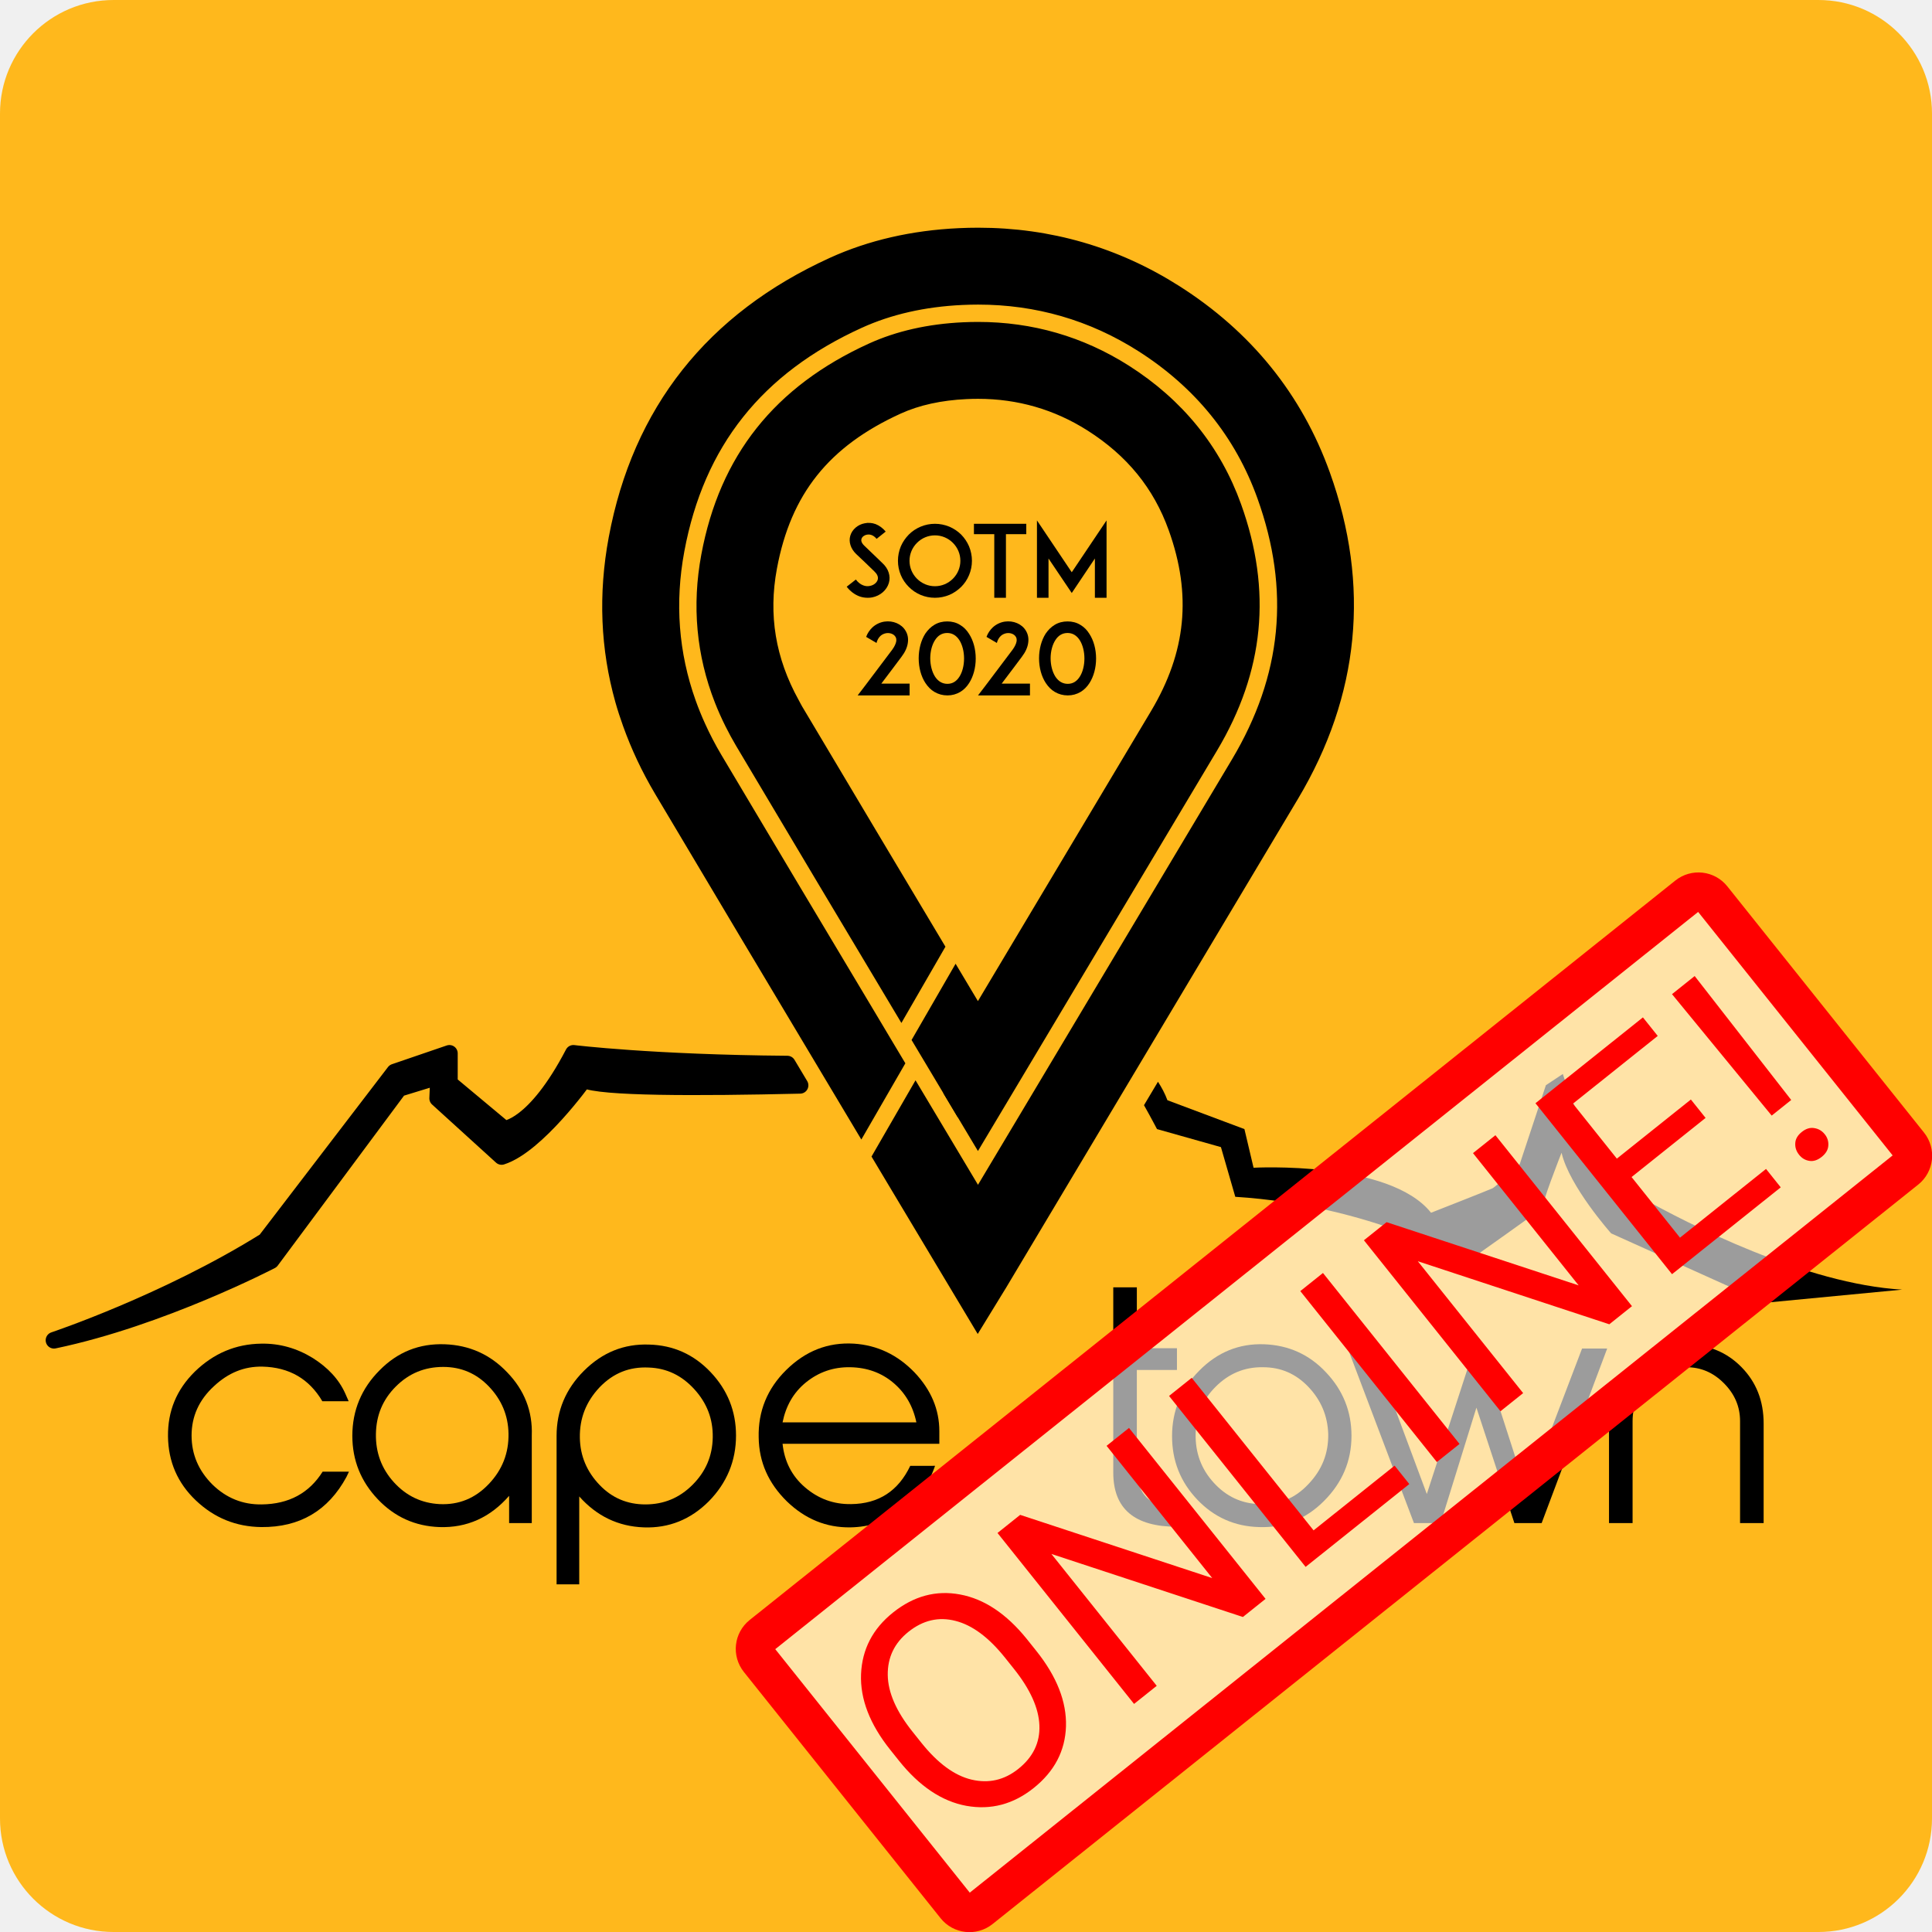
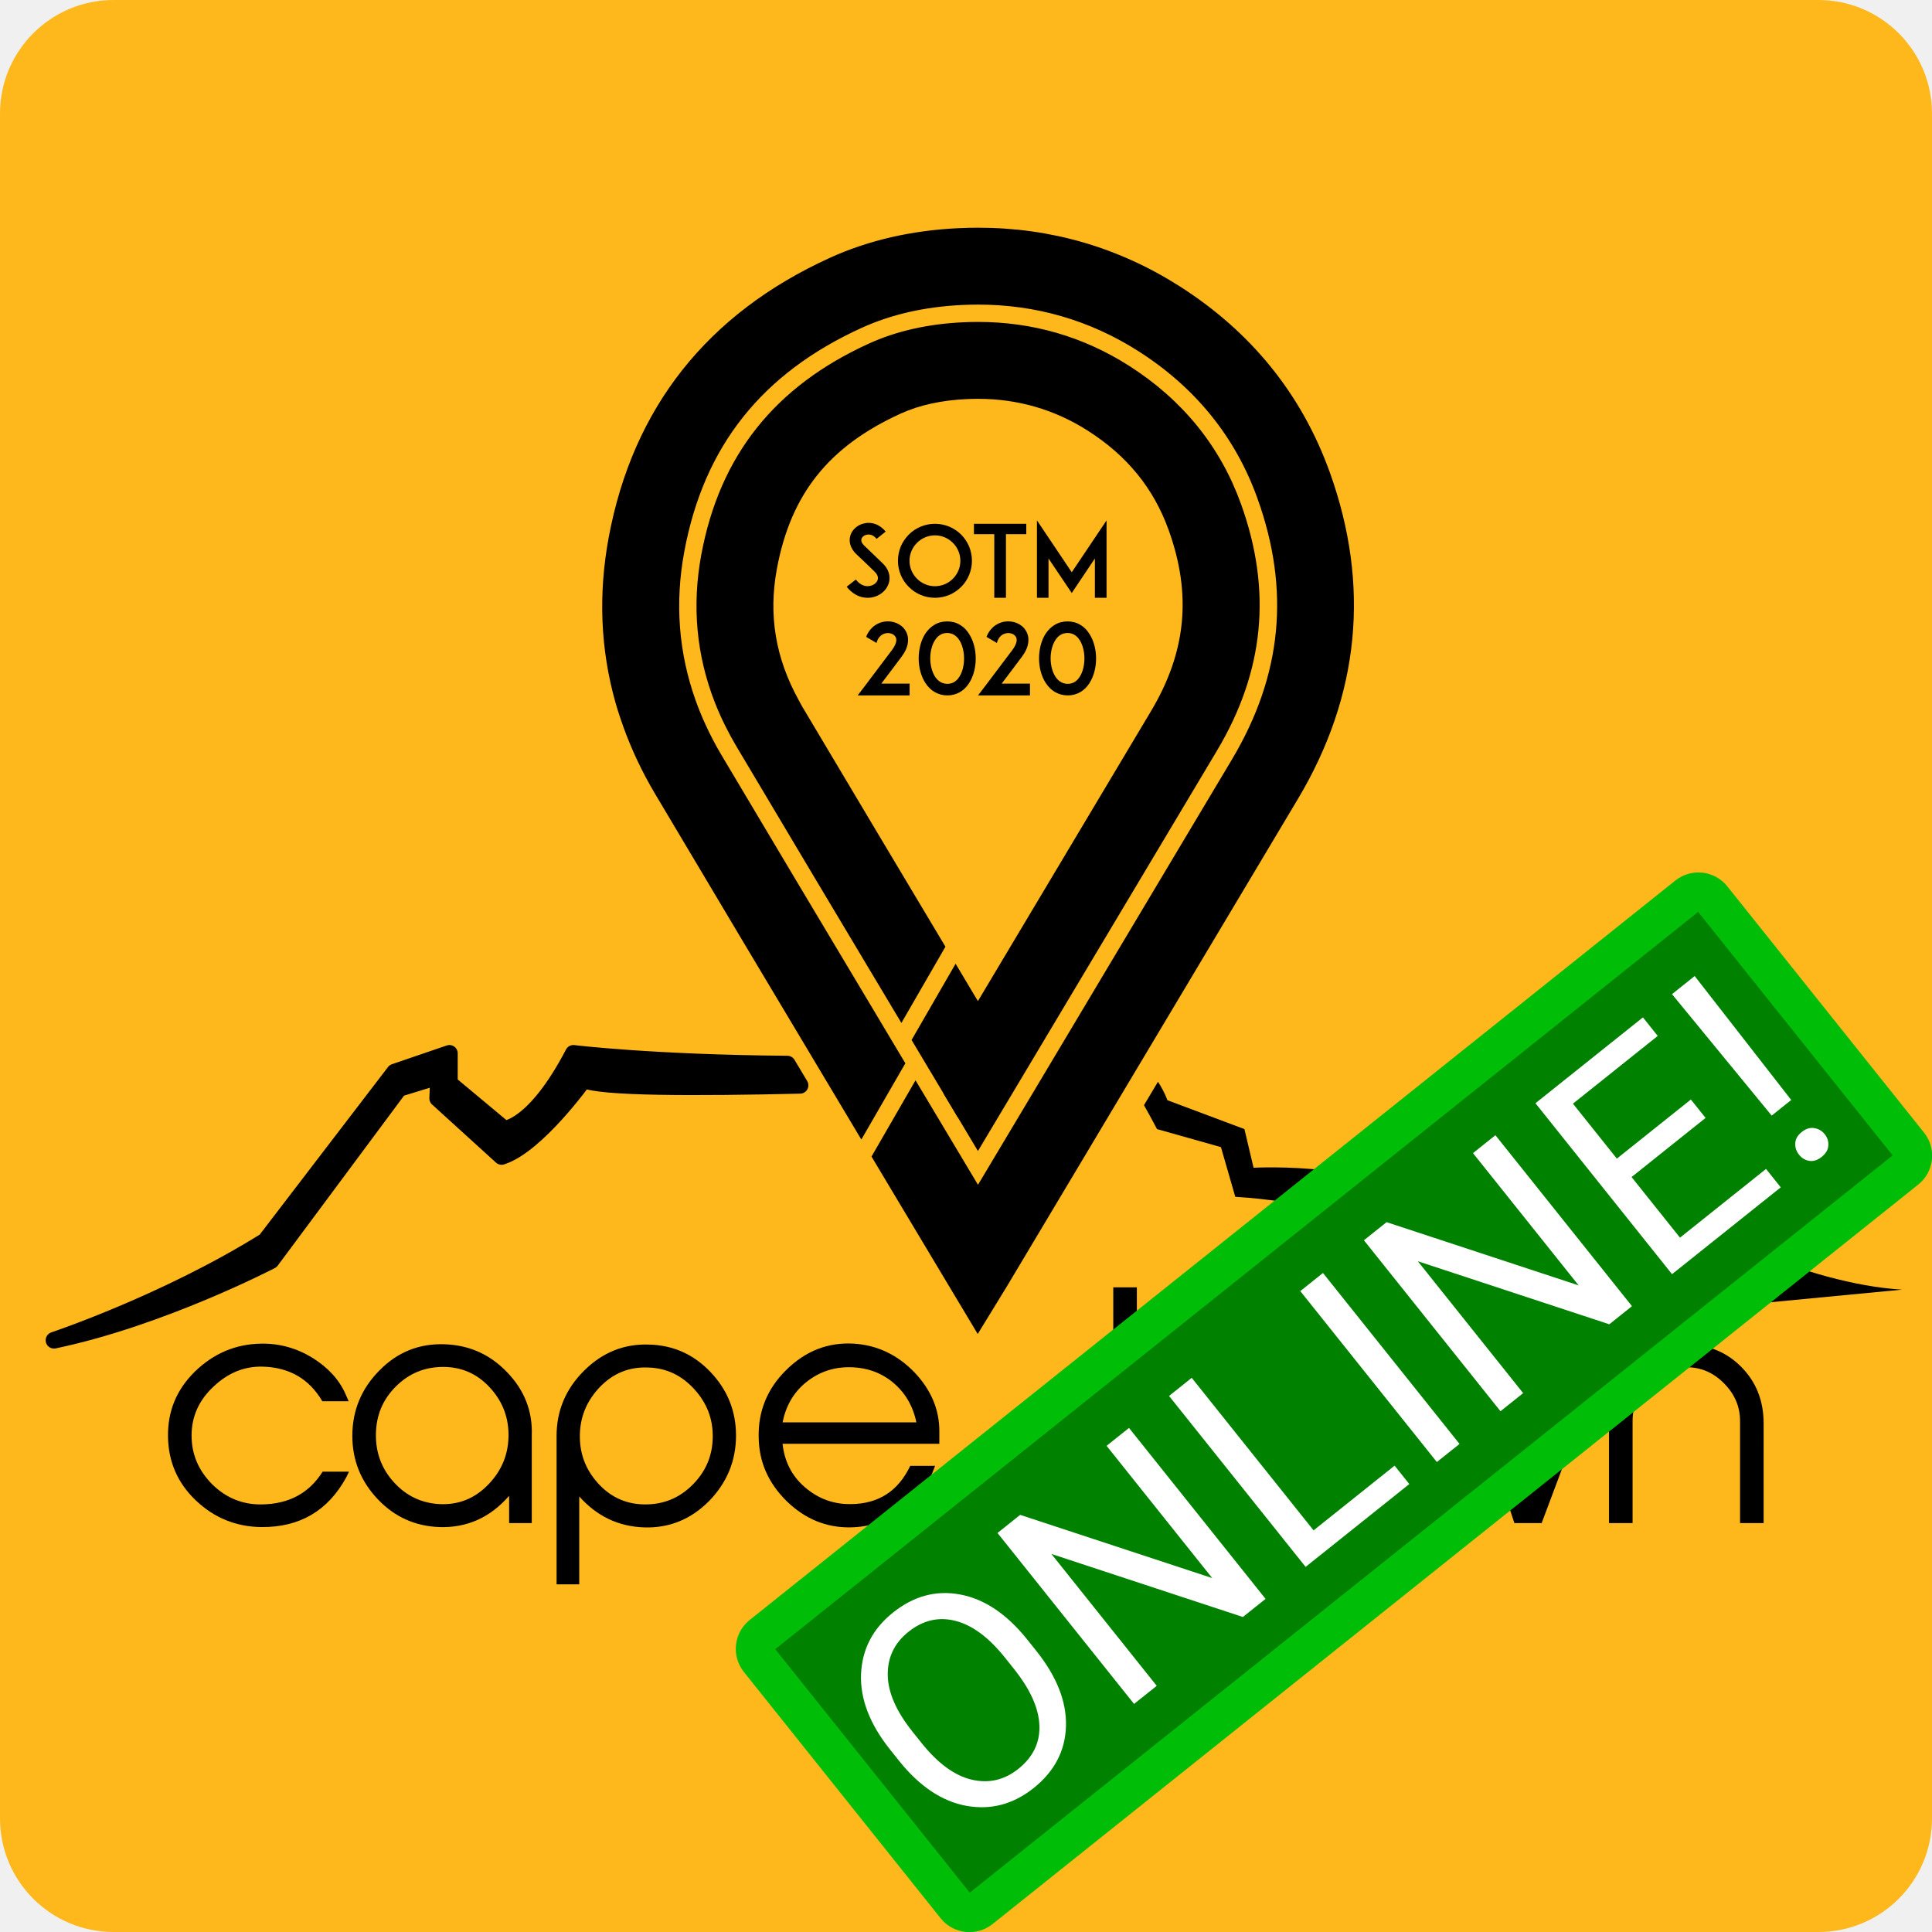
<svg xmlns="http://www.w3.org/2000/svg" viewBox="0 0 310 310" height="310" width="310" xml:space="preserve" id="svg815" version="1.1">
  <defs id="defs819">
    <clipPath id="clipPath833" clipPathUnits="userSpaceOnUse">
      <path id="path831" d="M 0,288 H 560.001 V 0 H 0 Z" />
    </clipPath>
  </defs>
  <g transform="matrix(1.333333,0,0,-1.333333,-150.9979,331.0924)" id="g823">
    <rect style="fill:#ffb81c;fill-opacity:1;stroke-width:0.716" id="rect5915" width="232.5" height="232.5" x="113.248" y="-248.319" transform="scale(1,-1)" rx="13.666" />
    <g transform="translate(228.6748,114.1885)" id="g835">
      <path id="path837" style="fill:none;stroke:#000000;stroke-width:0.626;stroke-linecap:butt;stroke-linejoin:miter;stroke-miterlimit:10;stroke-dasharray:none;stroke-opacity:1" d="M 0,0 C 1.551,0.053 3.043,0.104 4.458,0.153 L 5.925,2.608 C 3.413,2.48 0.976,2.377 -1.373,2.298 Z" />
    </g>
    <g transform="translate(182.2495,121.5586)" id="g839">
      <path id="path841" style="fill:#000000;fill-opacity:1;fill-rule:nonzero;stroke:none" d="m 0,0 c -4.711,-9.027 -8.324,-9.115 -8.324,-9.115 l -6.595,5.504 V 0 l -6.597,-2.257 -15.547,-20.31 c -11.936,-7.448 -25.442,-11.961 -25.442,-11.961 12.935,2.705 26.126,9.581 26.126,9.581 l 15.394,20.717 4.765,1.461 -0.113,-2.648 7.695,-6.995 c 4.241,1.353 9.894,9.252 9.894,9.252 1.944,-0.997 13.577,-0.981 26.025,-0.691 l -1.53,2.559 C 9.412,-1.163 0,0 0,0" />
    </g>
    <g transform="translate(182.2495,121.5586)" id="g843">
      <path id="path845" style="fill:none;stroke:#000000;stroke-width:2;stroke-linecap:round;stroke-linejoin:round;stroke-miterlimit:11;stroke-dasharray:none;stroke-opacity:1" d="m 0,0 c -4.711,-9.027 -8.324,-9.115 -8.324,-9.115 l -6.595,5.504 V 0 l -6.597,-2.257 -15.547,-20.31 c -11.936,-7.448 -25.442,-11.961 -25.442,-11.961 12.935,2.705 26.126,9.581 26.126,9.581 l 15.394,20.717 4.765,1.461 -0.113,-2.648 7.695,-6.995 c 4.241,1.353 9.894,9.252 9.894,9.252 1.944,-0.997 13.577,-0.981 26.025,-0.691 l -1.53,2.559 C 9.412,-1.163 0,0 0,0 Z" />
    </g>
    <g transform="translate(310.5908,104.2939)" id="g847">
      <path id="path849" style="fill:#000000;fill-opacity:1;fill-rule:nonzero;stroke:none" d="m 0,0 c -5.812,3.272 -9.267,14.782 -9.267,14.782 l -2.041,-1.354 -3.141,-9.479 c 0,0 -2.826,-2.708 -3.298,-2.933 -0.471,-0.226 -7.381,-2.934 -7.381,-2.934 -5.025,6.319 -21.359,5.416 -21.359,5.416 l -1.099,4.651 -9.266,3.473 c -0.301,0.813 -0.703,1.557 -1.138,2.224 -0.561,-0.941 -1.122,-1.88 -1.683,-2.821 0.833,-1.471 1.565,-2.876 1.565,-2.876 L -50.413,5.98 -48.686,0 c 16.333,-1.016 27.956,-7.785 27.956,-7.785 0,0 9.58,6.769 9.108,6.544 -0.471,-0.226 2.199,6.545 2.199,6.545 C -8.48,1.241 -3.455,-4.4 -3.455,-4.4 l 18.531,-8.35 16.49,1.58 C 19.945,-10.493 5.811,-3.271 0,0" />
    </g>
    <g transform="translate(272.9287,191.3433)" id="g851">
      <path id="path853" style="fill:#000000;fill-opacity:1;fill-rule:nonzero;stroke:none" d="m 0,0 c -3.343,9.309 -9.393,16.794 -17.979,22.246 -7.267,4.613 -15.339,6.953 -23.991,6.953 -0.769,0 -1.545,-0.018 -2.323,-0.055 -5.608,-0.262 -10.77,-1.449 -15.344,-3.529 -14.645,-6.662 -23.533,-17.886 -26.418,-33.36 -1.261,-6.769 -0.99,-13.357 0.794,-19.692 0.268,-0.951 0.579,-1.895 0.915,-2.834 0.985,-2.751 2.251,-5.453 3.821,-8.095 6.887,-11.598 13.809,-23.176 20.731,-34.755 l 0.433,-0.724 1.665,-2.786 1.665,-2.786 4.868,8.431 c -0.886,1.483 -1.465,2.451 -1.465,2.451 -0.067,0.113 -0.133,0.224 -0.2,0.335 -0.555,0.93 -1.108,1.86 -1.663,2.789 -6.251,10.456 -12.502,20.912 -18.723,31.387 -0.734,1.236 -1.38,2.488 -1.955,3.753 -0.428,0.937 -0.811,1.882 -1.151,2.834 -2.072,5.802 -2.541,11.874 -1.375,18.134 2.379,12.765 9.438,21.655 21.578,27.177 3.585,1.63 7.697,2.564 12.22,2.775 0.647,0.031 1.29,0.046 1.927,0.046 7.012,0 13.55,-1.894 19.432,-5.628 6.955,-4.416 11.845,-10.452 14.534,-17.941 4.003,-11.146 2.989,-21.526 -3.099,-31.733 -8.393,-14.069 -16.793,-28.135 -25.193,-42.2 l -5.692,-9.528 c -0.547,0.915 -4.572,7.649 -7.511,12.565 l -4.867,-8.433 2.464,-4.121 c 1.813,-3.036 3.631,-6.069 5.483,-9.16 l 4.403,-7.35 2.445,3.99 c 0,0 0.562,0.91 0.679,1.107 l 9.897,16.57 c 8.401,14.066 16.803,28.132 25.196,42.204 C 3.569,-26.609 4.848,-13.5 0,0" />
    </g>
    <g transform="translate(272.9287,191.3433)" id="g855">
      <path id="path857" style="fill:none;stroke:#000000;stroke-width:0.75;stroke-linecap:butt;stroke-linejoin:miter;stroke-miterlimit:10;stroke-dasharray:none;stroke-opacity:1" d="m 0,0 c -3.343,9.309 -9.393,16.794 -17.979,22.246 -7.267,4.613 -15.339,6.953 -23.991,6.953 -0.769,0 -1.545,-0.018 -2.323,-0.055 -5.608,-0.262 -10.77,-1.449 -15.344,-3.529 -14.645,-6.662 -23.533,-17.886 -26.418,-33.36 -1.261,-6.769 -0.99,-13.357 0.794,-19.692 0.268,-0.951 0.579,-1.895 0.915,-2.834 0.985,-2.751 2.251,-5.453 3.821,-8.095 6.887,-11.598 13.809,-23.176 20.731,-34.755 l 0.433,-0.724 1.665,-2.786 1.665,-2.786 4.868,8.431 c -0.886,1.483 -1.465,2.451 -1.465,2.451 -0.067,0.113 -0.133,0.224 -0.2,0.335 -0.555,0.93 -1.108,1.86 -1.663,2.789 -6.251,10.456 -12.502,20.912 -18.723,31.387 -0.734,1.236 -1.38,2.488 -1.955,3.753 -0.428,0.937 -0.811,1.882 -1.151,2.834 -2.072,5.802 -2.541,11.874 -1.375,18.134 2.379,12.765 9.438,21.655 21.578,27.177 3.585,1.63 7.697,2.564 12.22,2.775 0.647,0.031 1.29,0.046 1.927,0.046 7.012,0 13.55,-1.894 19.432,-5.628 6.955,-4.416 11.845,-10.452 14.534,-17.941 4.003,-11.146 2.989,-21.526 -3.099,-31.733 -8.393,-14.069 -16.793,-28.135 -25.193,-42.2 l -5.692,-9.528 c -0.547,0.915 -4.572,7.649 -7.511,12.565 l -4.867,-8.433 2.464,-4.121 c 1.813,-3.036 3.631,-6.069 5.483,-9.16 l 4.403,-7.35 2.445,3.99 c 0,0 0.562,0.91 0.679,1.107 l 9.897,16.57 c 8.401,14.066 16.803,28.132 25.196,42.204 C 3.569,-26.609 4.848,-13.5 0,0 Z" />
    </g>
    <g transform="translate(230.9321,127.1133)" id="g859">
      <path id="path861" style="fill:#000000;fill-opacity:1;fill-rule:nonzero;stroke:none" d="m 0,0 -1.155,1.932 c -0.51,0.851 -1.016,1.705 -1.525,2.556 l -4.869,-8.433 0.43,-0.72 7.122,-11.914 3.9,6.529 c 8.186,13.707 16.372,27.414 24.551,41.125 5.627,9.433 6.564,19.025 2.865,29.323 -2.47,6.881 -6.973,12.435 -13.384,16.506 -5.421,3.441 -11.449,5.186 -17.914,5.186 -0.592,0 -1.191,-0.014 -1.794,-0.042 -4.162,-0.194 -7.922,-1.044 -11.178,-2.524 -11.237,-5.112 -17.769,-13.327 -19.965,-25.116 -1.136,-6.091 -0.588,-11.993 1.614,-17.615 0.373,-0.953 0.795,-1.897 1.264,-2.834 0.387,-0.774 0.8,-1.543 1.253,-2.306 6.502,-10.95 13.037,-21.881 19.572,-32.811 l 4.87,8.434 c -5.313,8.89 -10.625,17.78 -15.916,26.683 -0.404,0.679 -0.811,1.356 -1.215,2.036 -0.157,0.265 -0.285,0.532 -0.432,0.798 -2.825,5.119 -3.708,10.38 -2.65,16.057 1.697,9.108 6.362,14.946 15.126,18.933 2.267,1.031 4.977,1.627 8.052,1.77 0.473,0.022 0.939,0.033 1.399,0.033 4.826,0 9.319,-1.299 13.356,-3.861 4.845,-3.077 8.096,-7.068 9.938,-12.201 C 26.14,49.661 25.451,42.642 21.15,35.432 14.104,23.619 7.052,11.809 0,0" />
    </g>
    <g transform="translate(230.9321,127.1133)" id="g863">
      <path id="path865" style="fill:none;stroke:#000000;stroke-width:0.75;stroke-linecap:butt;stroke-linejoin:miter;stroke-miterlimit:10;stroke-dasharray:none;stroke-opacity:1" d="m 0,0 -1.155,1.932 c -0.51,0.851 -1.016,1.705 -1.525,2.556 l -4.869,-8.433 0.43,-0.72 7.122,-11.914 3.9,6.529 c 8.186,13.707 16.372,27.414 24.551,41.125 5.627,9.433 6.564,19.025 2.865,29.323 -2.47,6.881 -6.973,12.435 -13.384,16.506 -5.421,3.441 -11.449,5.186 -17.914,5.186 -0.592,0 -1.191,-0.014 -1.794,-0.042 -4.162,-0.194 -7.922,-1.044 -11.178,-2.524 -11.237,-5.112 -17.769,-13.327 -19.965,-25.116 -1.136,-6.091 -0.588,-11.993 1.614,-17.615 0.373,-0.953 0.795,-1.897 1.264,-2.834 0.387,-0.774 0.8,-1.543 1.253,-2.306 6.502,-10.95 13.037,-21.881 19.572,-32.811 l 4.87,8.434 c -5.313,8.89 -10.625,17.78 -15.916,26.683 -0.404,0.679 -0.811,1.356 -1.215,2.036 -0.157,0.265 -0.285,0.532 -0.432,0.798 -2.825,5.119 -3.708,10.38 -2.65,16.057 1.697,9.108 6.362,14.946 15.126,18.933 2.267,1.031 4.977,1.627 8.052,1.77 0.473,0.022 0.939,0.033 1.399,0.033 4.826,0 9.319,-1.299 13.356,-3.861 4.845,-3.077 8.096,-7.068 9.938,-12.201 C 26.14,49.661 25.451,42.642 21.15,35.432 14.104,23.619 7.052,11.809 0,0 Z" />
    </g>
    <g transform="translate(268.6597,288)" id="g871" />
    <g id="text879" style="font-variant:normal;font-weight:normal;font-stretch:normal;font-size:12px;font-family:ADAM;-inkscape-font-specification:ADAM;writing-mode:lr-tb;fill:#000000;fill-opacity:1;fill-rule:nonzero;stroke:none" transform="matrix(1,0,0,-1,214.5649,176.3809)" aria-label="SOTM 2020">
      <path id="path1555" style="font-style:normal;font-variant:normal;font-weight:normal;font-stretch:normal;font-family:'ADAM.CG PRO';-inkscape-font-specification:'ADAM.CG PRO'" d="M 5.628,-3.036 C 5.496,-3.456 5.232,-3.852 4.848,-4.2 4.656,-4.38 4.392,-4.632 4.176,-4.848 L 2.688,-6.276 C 2.316,-6.636 2.304,-6.912 2.352,-7.08 2.424,-7.332 2.688,-7.536 3,-7.596 3.252,-7.644 3.72,-7.644 4.176,-7.092 L 5.268,-7.968 C 4.92,-8.388 4.512,-8.688 4.056,-8.868 3.624,-9.024 3.168,-9.06 2.736,-8.964 2.34,-8.892 1.968,-8.712 1.668,-8.46 c -0.324,0.276 -0.552,0.612 -0.66,0.996 -0.108,0.36 -0.096,0.756 0.024,1.128 0.12,0.384 0.348,0.744 0.684,1.068 l 1.092,1.032 c 0.048,0.048 0.696,0.684 1.092,1.056 0.252,0.24 0.528,0.6 0.408,1.008 -0.108,0.36 -0.48,0.66 -0.936,0.744 C 3.108,-1.368 2.82,-1.392 2.556,-1.5 2.232,-1.62 1.932,-1.86 1.68,-2.196 l -1.104,0.864 c 0.42,0.54 0.912,0.912 1.476,1.14 C 2.388,-0.06 2.748,0 3.108,0 3.288,0 3.468,-0.012 3.648,-0.048 4.62,-0.24 5.4,-0.924 5.652,-1.788 5.772,-2.196 5.76,-2.628 5.628,-3.036 Z" />
      <path id="path1557" style="font-style:normal;font-variant:normal;font-weight:normal;font-stretch:normal;font-family:'ADAM.CG PRO';-inkscape-font-specification:'ADAM.CG PRO'" d="m 11.196,0 c 0.6,0 1.188,-0.12 1.74,-0.348 0.528,-0.228 0.996,-0.552 1.416,-0.96 0.408,-0.408 0.72,-0.876 0.948,-1.416 0.228,-0.54 0.348,-1.128 0.348,-1.728 0,-0.6 -0.12,-1.188 -0.348,-1.74 -0.228,-0.528 -0.54,-0.996 -0.948,-1.416 -0.42,-0.408 -0.888,-0.72 -1.416,-0.948 -0.552,-0.228 -1.14,-0.348 -1.74,-0.348 -0.6,0 -1.188,0.12 -1.728,0.348 -0.54,0.228 -1.008,0.54 -1.416,0.948 -0.408,0.42 -0.732,0.888 -0.96,1.416 -0.228,0.552 -0.348,1.14 -0.348,1.74 0,0.6 0.12,1.188 0.348,1.728 0.228,0.54 0.552,1.008 0.96,1.416 0.408,0.408 0.876,0.732 1.416,0.96 C 10.008,-0.12 10.596,0 11.196,0 Z m 0,-7.512 c 0.816,0 1.584,0.324 2.16,0.9 0.576,0.576 0.9,1.344 0.9,2.16 0,0.816 -0.324,1.584 -0.9,2.16 -0.576,0.576 -1.344,0.9 -2.16,0.9 -0.816,0 -1.584,-0.324 -2.16,-0.9 -0.576,-0.576 -0.9,-1.344 -0.9,-2.16 0,-0.816 0.324,-1.584 0.9,-2.16 0.576,-0.576 1.344,-0.9 2.16,-0.9 z" />
      <path id="path1559" style="font-style:normal;font-variant:normal;font-weight:normal;font-stretch:normal;font-family:'ADAM.CG PRO';-inkscape-font-specification:'ADAM.CG PRO'" d="m 22.188,-8.904 h -6.3 v 1.248 h 2.448 V 0 h 1.404 v -7.656 h 2.448 z" />
      <path id="path1561" style="font-style:normal;font-variant:normal;font-weight:normal;font-stretch:normal;font-family:'ADAM.CG PRO';-inkscape-font-specification:'ADAM.CG PRO'" d="m 31.848,0 v -9.312 l -4.188,6.24 -4.188,-6.24 V 0 h 1.392 v -4.728 l 2.796,4.152 2.784,-4.152 V 0 Z" />
      <path id="path1563" style="font-style:normal;font-variant:normal;font-weight:normal;font-stretch:normal;font-family:'ADAM.CG PRO';-inkscape-font-specification:'ADAM.CG PRO'" d="M 4.74,10.332 C 5.82,8.916 6.432,8.088 7.188,7.08 c 0.42,-0.552 0.672,-1.116 0.744,-1.644 0.084,-0.54 -0.012,-1.044 -0.276,-1.476 -0.48,-0.816 -1.512,-1.248 -2.544,-1.092 -0.54,0.084 -1.032,0.324 -1.428,0.684 -0.336,0.312 -0.6,0.696 -0.768,1.152 l 1.248,0.732 c 0.084,-0.348 0.252,-0.636 0.468,-0.84 0.192,-0.18 0.432,-0.288 0.696,-0.336 0.468,-0.072 0.924,0.108 1.116,0.432 0.096,0.144 0.12,0.324 0.096,0.54 -0.048,0.288 -0.216,0.648 -0.48,1.008 -0.924,1.236 -1.656,2.208 -3.3,4.38 l -0.864,1.128 h 6.252 v -1.416 z" />
      <path id="path1565" style="font-style:normal;font-variant:normal;font-weight:normal;font-stretch:normal;font-family:'ADAM.CG PRO';-inkscape-font-specification:'ADAM.CG PRO'" d="m 12.696,11.748 c 0.564,0 1.08,-0.144 1.548,-0.42 0.42,-0.252 0.78,-0.612 1.068,-1.068 0.504,-0.792 0.792,-1.836 0.792,-2.952 0,-1.116 -0.288,-2.172 -0.804,-2.964 -0.288,-0.468 -0.648,-0.828 -1.08,-1.08 -0.456,-0.288 -0.984,-0.42 -1.548,-0.42 -0.564,0 -1.092,0.132 -1.56,0.42 -0.42,0.252 -0.78,0.612 -1.08,1.056 -0.504,0.792 -0.792,1.848 -0.792,2.964 0,1.116 0.288,2.172 0.804,2.964 0.3,0.456 0.66,0.828 1.092,1.08 0.468,0.276 0.996,0.42 1.56,0.42 z M 12.672,4.236 c 0.6,0 1.092,0.288 1.464,0.864 0.36,0.564 0.564,1.368 0.564,2.208 0,0.84 -0.204,1.644 -0.564,2.196 C 13.776,10.068 13.296,10.356 12.696,10.356 c -0.612,0 -1.116,-0.3 -1.488,-0.864 -0.36,-0.564 -0.576,-1.368 -0.576,-2.208 0,-0.84 0.216,-1.644 0.576,-2.196 0.36,-0.564 0.852,-0.852 1.464,-0.852 z" />
      <path id="path1567" style="font-style:normal;font-variant:normal;font-weight:normal;font-stretch:normal;font-family:'ADAM.CG PRO';-inkscape-font-specification:'ADAM.CG PRO'" d="m 19.224,10.332 c 1.08,-1.416 1.692,-2.244 2.448,-3.252 0.42,-0.552 0.672,-1.116 0.744,-1.644 0.084,-0.54 -0.012,-1.044 -0.276,-1.476 -0.48,-0.816 -1.512,-1.248 -2.544,-1.092 -0.54,0.084 -1.032,0.324 -1.428,0.684 -0.336,0.312 -0.6,0.696 -0.768,1.152 l 1.248,0.732 c 0.084,-0.348 0.252,-0.636 0.468,-0.84 0.192,-0.18 0.432,-0.288 0.696,-0.336 0.468,-0.072 0.924,0.108 1.116,0.432 0.096,0.144 0.12,0.324 0.096,0.54 -0.048,0.288 -0.216,0.648 -0.48,1.008 -0.924,1.236 -1.656,2.208 -3.3,4.38 l -0.864,1.128 h 6.252 v -1.416 z" />
      <path id="path1569" style="font-style:normal;font-variant:normal;font-weight:normal;font-stretch:normal;font-family:'ADAM.CG PRO';-inkscape-font-specification:'ADAM.CG PRO'" d="m 27.18,11.748 c 0.564,0 1.08,-0.144 1.548,-0.42 0.42,-0.252 0.78,-0.612 1.068,-1.068 0.504,-0.792 0.792,-1.836 0.792,-2.952 0,-1.116 -0.288,-2.172 -0.804,-2.964 -0.288,-0.468 -0.648,-0.828 -1.08,-1.08 -0.456,-0.288 -0.984,-0.42 -1.548,-0.42 -0.564,0 -1.092,0.132 -1.56,0.42 -0.42,0.252 -0.78,0.612 -1.08,1.056 -0.504,0.792 -0.792,1.848 -0.792,2.964 0,1.116 0.288,2.172 0.804,2.964 0.3,0.456 0.66,0.828 1.092,1.08 0.468,0.276 0.996,0.42 1.56,0.42 z m -0.024,-7.512 c 0.6,0 1.092,0.288 1.464,0.864 0.36,0.564 0.564,1.368 0.564,2.208 0,0.84 -0.204,1.644 -0.564,2.196 -0.36,0.564 -0.84,0.852 -1.44,0.852 -0.612,0 -1.116,-0.3 -1.488,-0.864 -0.36,-0.564 -0.576,-1.368 -0.576,-2.208 0,-0.84 0.216,-1.644 0.576,-2.196 0.36,-0.564 0.852,-0.852 1.464,-0.852 z" />
    </g>
    <g id="text883" style="font-variant:normal;font-weight:normal;font-stretch:normal;font-size:36.849px;font-family:abeatbyKai;-inkscape-font-specification:AbeatbyKai;writing-mode:lr-tb;fill:#000000;fill-opacity:1;fill-rule:nonzero;stroke:none" transform="matrix(1,0,0,-1,133.4663,64.3281)" aria-label="cape town">
      <path id="path1538" d="m 21.778,-6.891 h -3.169 c -1.621,2.579 -4.053,3.906 -7.333,3.943 C 8.991,-2.911 7.001,-3.722 5.343,-5.343 3.685,-7.001 2.837,-8.954 2.837,-11.239 c 0,-2.285 0.884,-4.275 2.69,-5.933 1.732,-1.621 3.648,-2.395 5.822,-2.358 3.243,0.074 5.638,1.474 7.222,4.164 h 3.169 l -0.405,-0.921 c -0.774,-1.732 -2.1,-3.132 -3.906,-4.275 -1.916,-1.179 -3.98,-1.769 -6.191,-1.732 -3.095,0.037 -5.749,1.179 -7.996,3.353 -2.211,2.174 -3.28,4.754 -3.243,7.812 0.037,3.022 1.142,5.601 3.353,7.702 2.211,2.1 4.827,3.169 7.886,3.206 4.606,0.037 8.033,-1.953 10.244,-6.043 z" />
      <path id="path1540" d="m 43.777,-11.092 v -0.147 c 0.111,-2.911 -0.884,-5.454 -2.948,-7.591 -2.064,-2.174 -4.569,-3.28 -7.517,-3.39 -3.058,-0.111 -5.675,0.921 -7.849,3.132 -2.174,2.174 -3.28,4.827 -3.28,7.886 0,2.948 1.032,5.491 3.058,7.628 2.027,2.137 4.496,3.243 7.407,3.353 3.316,0.111 6.117,-1.142 8.402,-3.759 v 3.28 h 2.727 z m -16.361,-6.043 c 1.585,-1.585 3.464,-2.358 5.712,-2.358 2.137,0 3.98,0.774 5.491,2.358 1.511,1.585 2.322,3.464 2.358,5.675 0.037,2.322 -0.737,4.348 -2.395,6.08 -1.621,1.695 -3.574,2.506 -5.896,2.395 -2.137,-0.111 -3.98,-0.958 -5.491,-2.616 -1.511,-1.658 -2.211,-3.611 -2.174,-5.822 0.037,-2.248 0.811,-4.127 2.395,-5.712 z" />
      <path id="path1542" d="m 49.489,-3.906 c 2.1,2.358 4.68,3.611 7.775,3.722 3.022,0.111 5.638,-0.958 7.812,-3.132 2.174,-2.211 3.28,-4.864 3.28,-7.923 0,-2.948 -1.032,-5.491 -3.058,-7.628 -2.027,-2.137 -4.496,-3.243 -7.407,-3.316 -3.022,-0.111 -5.638,0.958 -7.849,3.169 -2.174,2.174 -3.28,4.79 -3.28,7.812 0,0.037 0,0.147 0,0.147 V 6.67 h 2.727 z M 63.344,-16.803 c 1.511,1.658 2.248,3.574 2.211,5.785 -0.037,2.248 -0.848,4.127 -2.432,5.712 -1.585,1.585 -3.464,2.358 -5.675,2.358 -2.174,0 -4.017,-0.774 -5.527,-2.358 -1.511,-1.585 -2.322,-3.464 -2.358,-5.675 -0.037,-2.322 0.737,-4.311 2.358,-6.043 1.658,-1.732 3.611,-2.506 5.933,-2.395 2.174,0.074 3.98,0.958 5.491,2.616 z" />
      <path id="path1544" d="m 89.323,-7.591 c -1.437,3.022 -3.795,4.569 -7.112,4.606 -2.137,0.037 -3.98,-0.663 -5.564,-2.027 -1.585,-1.363 -2.469,-3.132 -2.69,-5.233 h 18.867 v -1.511 c 0,-2.616 -0.995,-4.975 -2.985,-7.075 -2.064,-2.137 -4.496,-3.28 -7.296,-3.464 -3.132,-0.184 -5.822,0.884 -8.144,3.169 -2.285,2.248 -3.39,4.975 -3.316,8.107 0.037,2.985 1.179,5.527 3.39,7.702 2.211,2.137 4.754,3.169 7.628,3.132 2.285,-0.037 4.348,-0.7 6.228,-2.027 1.879,-1.327 3.206,-3.132 3.98,-5.38 z m -15.366,-5.233 c 0.405,-1.99 1.327,-3.611 2.837,-4.827 1.511,-1.216 3.28,-1.842 5.306,-1.806 2.027,0.037 3.759,0.663 5.196,1.879 1.437,1.216 2.358,2.801 2.764,4.754 z" />
      <path id="path1546" d="m 121.419,-2.579 c -3.206,0 -4.827,-1.548 -4.827,-4.68 V -19.125 h 4.827 v -2.616 h -4.827 v -7.333 h -2.837 v 22.294 c 0,4.348 2.543,6.522 7.665,6.522 z" />
      <path id="path1548" d="m 142.423,-11.202 c 0,-2.948 -1.032,-5.491 -3.058,-7.628 -2.027,-2.174 -4.532,-3.28 -7.444,-3.39 -3.022,-0.111 -5.638,0.958 -7.812,3.169 -2.174,2.174 -3.28,4.827 -3.28,7.886 0,2.948 0.995,5.491 3.022,7.628 2.027,2.137 4.532,3.243 7.444,3.316 3.022,0.111 5.638,-0.958 7.812,-3.132 2.211,-2.211 3.316,-4.827 3.316,-7.849 z m -16.582,5.638 c -1.511,-1.658 -2.211,-3.611 -2.174,-5.822 0.037,-2.248 0.811,-4.127 2.395,-5.712 1.585,-1.585 3.464,-2.395 5.712,-2.358 2.137,0 3.943,0.774 5.454,2.358 1.511,1.585 2.322,3.464 2.395,5.675 0.037,2.322 -0.737,4.311 -2.395,6.043 -1.621,1.732 -3.574,2.506 -5.896,2.395 -2.174,-0.074 -3.98,-0.921 -5.491,-2.579 z" />
      <path id="path1550" d="m 173.192,-21.704 h -3.022 l -6.633,17.393 -4.79,-14.85 h -2.395 l -4.864,14.961 -6.522,-17.503 h -2.985 l 7.959,21.004 h 3.206 l 4.311,-13.892 4.569,13.892 h 3.28 z" />
      <path id="path1552" d="m 192.022,-12.676 c 0,-2.727 -0.884,-4.975 -2.653,-6.78 -1.769,-1.806 -3.98,-2.727 -6.633,-2.727 -2.69,0 -4.901,0.921 -6.67,2.727 -1.769,1.806 -2.653,4.053 -2.653,6.78 v 11.976 h 2.837 V -12.971 c 0,-1.769 0.626,-3.28 1.916,-4.569 1.29,-1.29 2.837,-1.916 4.569,-1.916 1.732,0 3.206,0.626 4.496,1.916 1.29,1.29 1.953,2.801 1.953,4.569 v 12.271 h 2.837 z" />
    </g>
    <g id="g1382" transform="matrix(0.9645721,0.7705372,-0.7705372,0.9645721,386.5186,-68.7831)">
-       <rect ry="1.714" transform="scale(1,-1)" y="-167.96" x="-55.81" height="34.156" width="118.919" id="rect1377" style="fill:#ffffff;fill-opacity:0.611;stroke:#ff0000;stroke-width:3.778;stroke-miterlimit:4;stroke-dasharray:none;stroke-opacity:1" />
-       <text transform="scale(1,-1)" id="text1375" y="-140.069" x="-53.034" style="font-style:normal;font-weight:normal;font-size:30px;line-height:1.25;font-family:sans-serif;letter-spacing:0px;word-spacing:0px;fill:#000000;fill-opacity:1;stroke:none;stroke-width:0.75" xml:space="preserve">
-         <tspan style="font-style:normal;font-variant:normal;font-weight:normal;font-stretch:normal;font-family:Roboto;-inkscape-font-specification:Roboto;fill:#ff0000;fill-opacity:1;stroke-width:0.75" y="-140.069" x="-53.034" id="tspan1373">ONLINE!</tspan>
+       <rect ry="1.714" transform="scale(1,-1)" y="-167.96" x="-55.81" height="34.156" width="118.919" id="rect1377" style="fill:#008100;fill-opacity:1;stroke:#00bd08;stroke-width:3.778;stroke-miterlimit:4;stroke-dasharray:none;stroke-opacity:1" />
+       <text transform="scale(1,-1)" id="text1375" y="-140.069" x="-53.034" style="font-style:normal;font-weight:normal;font-size:30px;line-height:1.25;font-family:sans-serif;letter-spacing:0px;word-spacing:0px;fill:#ffffff;fill-opacity:1;stroke:none;stroke-width:0.75;" xml:space="preserve">
+         <tspan style="font-style:normal;font-variant:normal;font-weight:normal;font-stretch:normal;font-family:Roboto;-inkscape-font-specification:Roboto;fill:#ffffff;fill-opacity:1;stroke-width:0.75;" y="-140.069" x="-53.034" id="tspan1373">ONLINE!</tspan>
      </text>
    </g>
  </g>
</svg>
